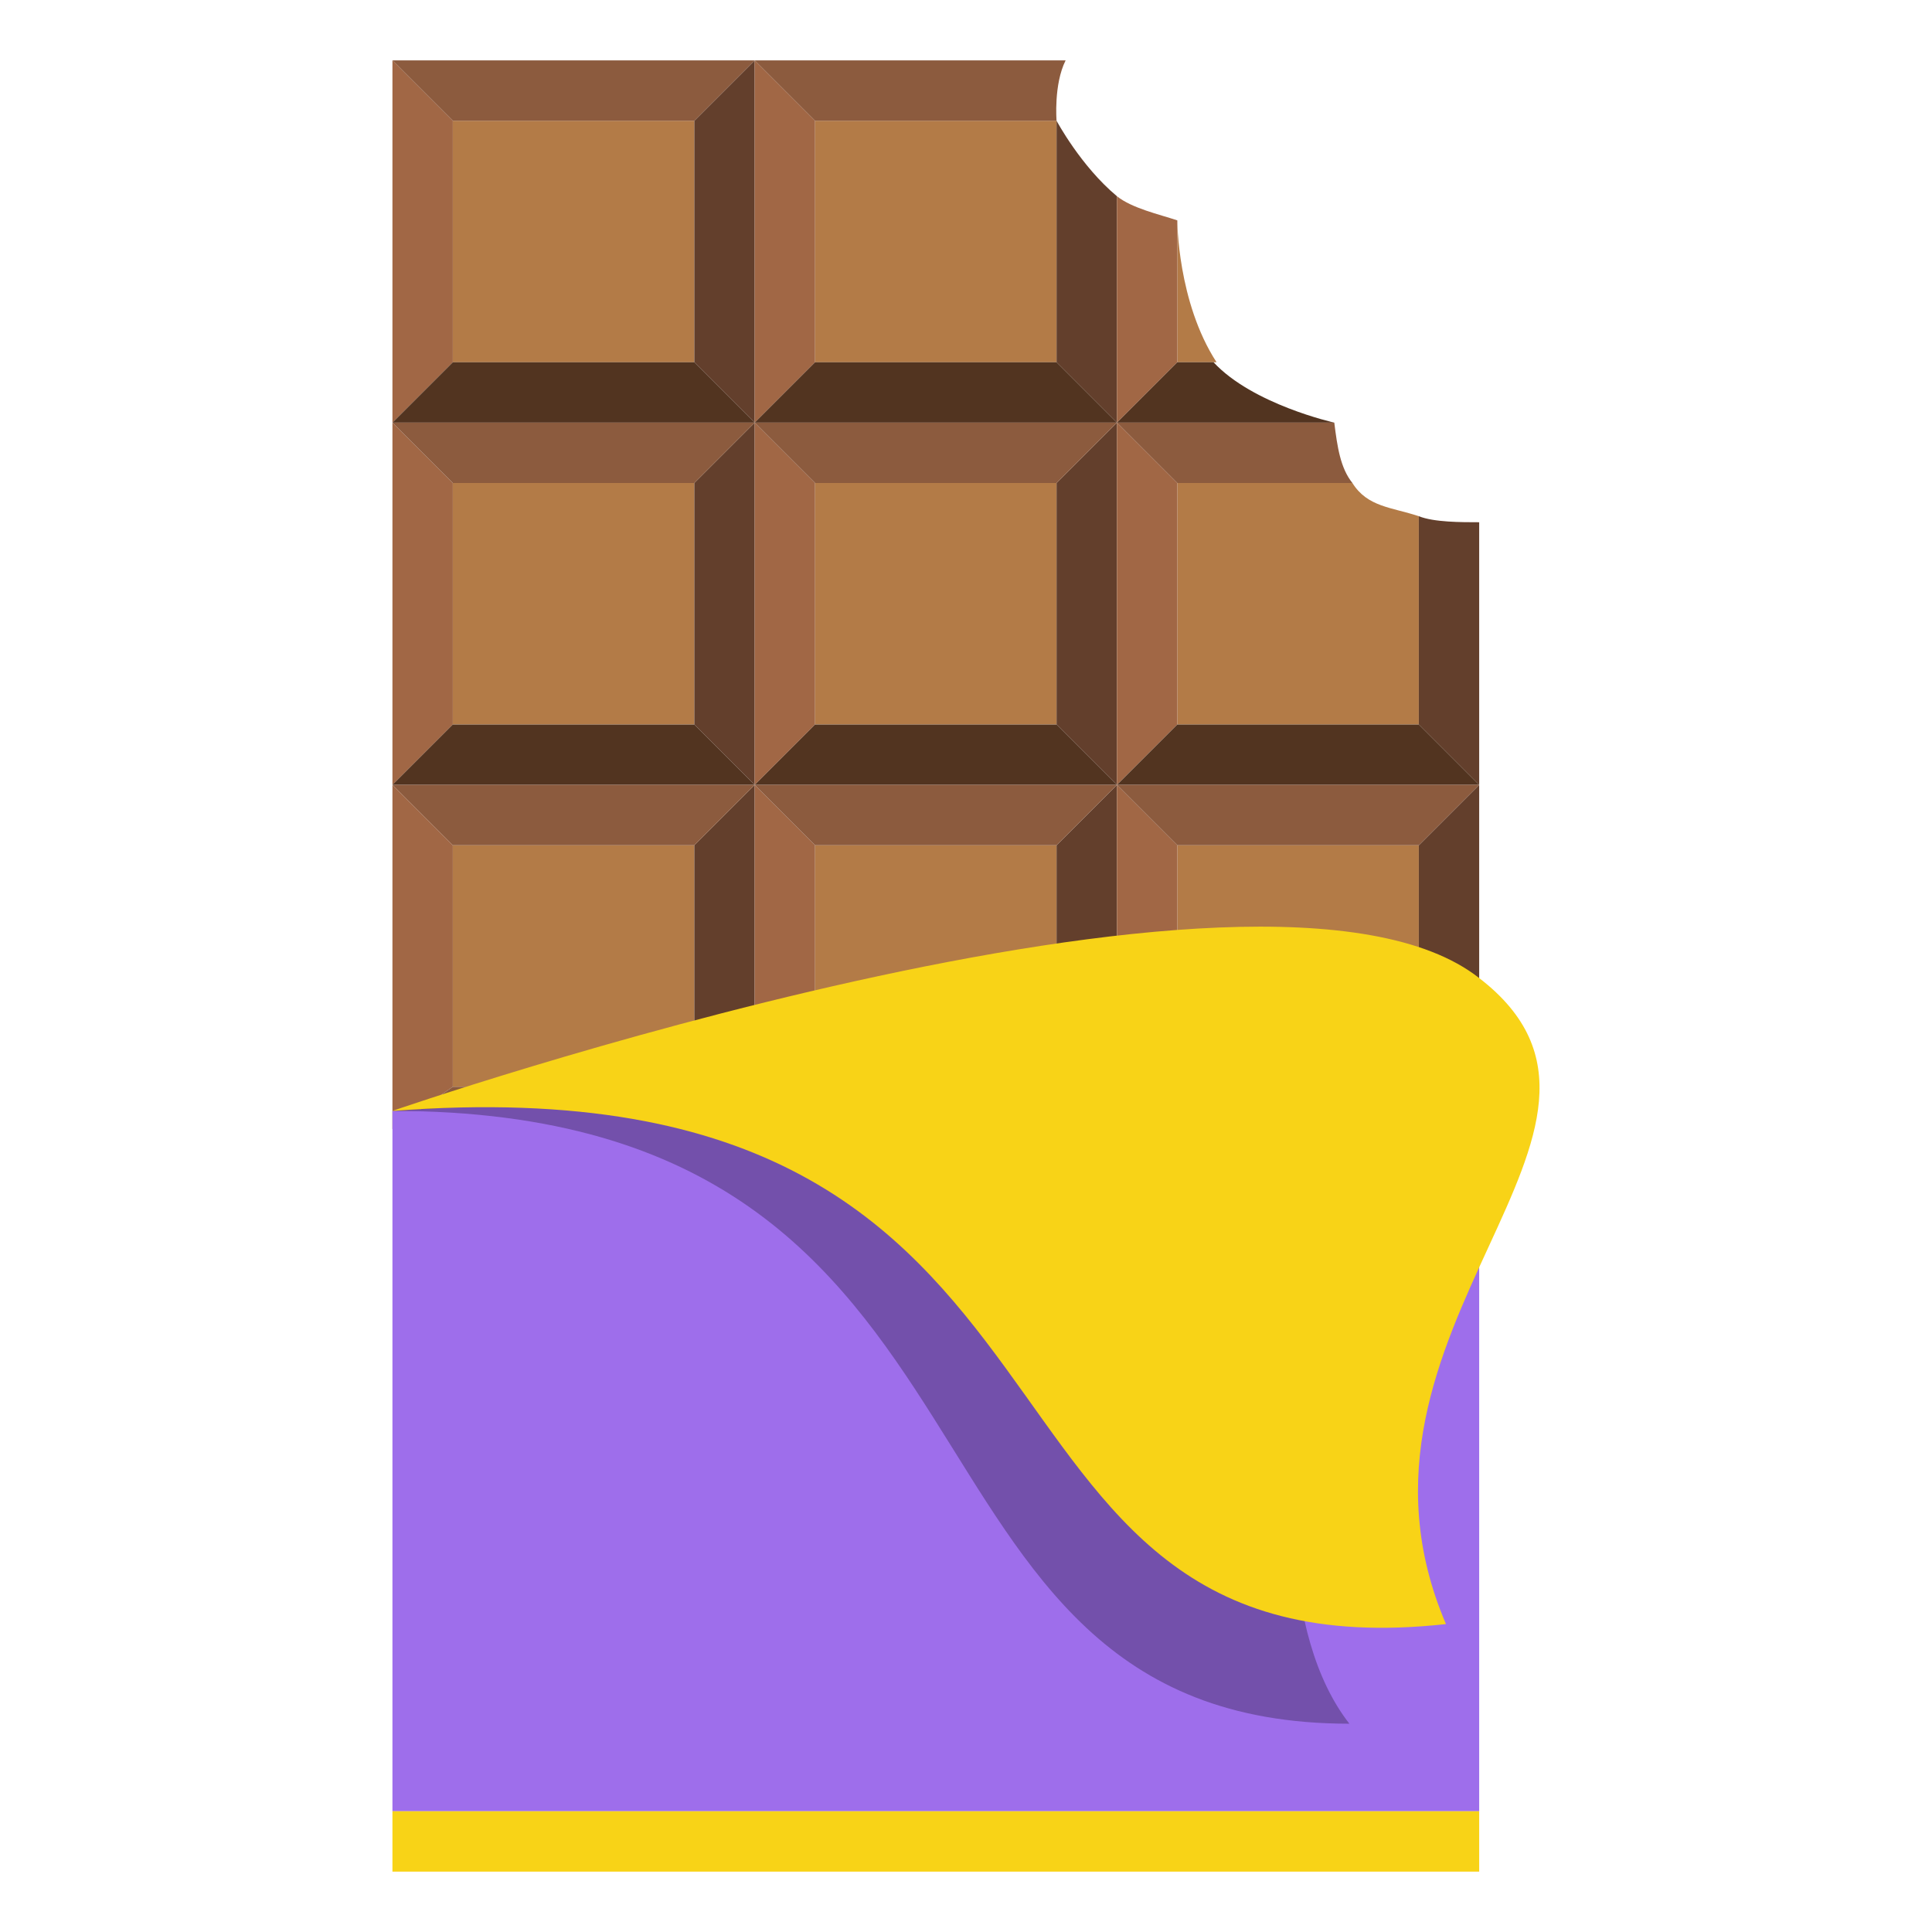
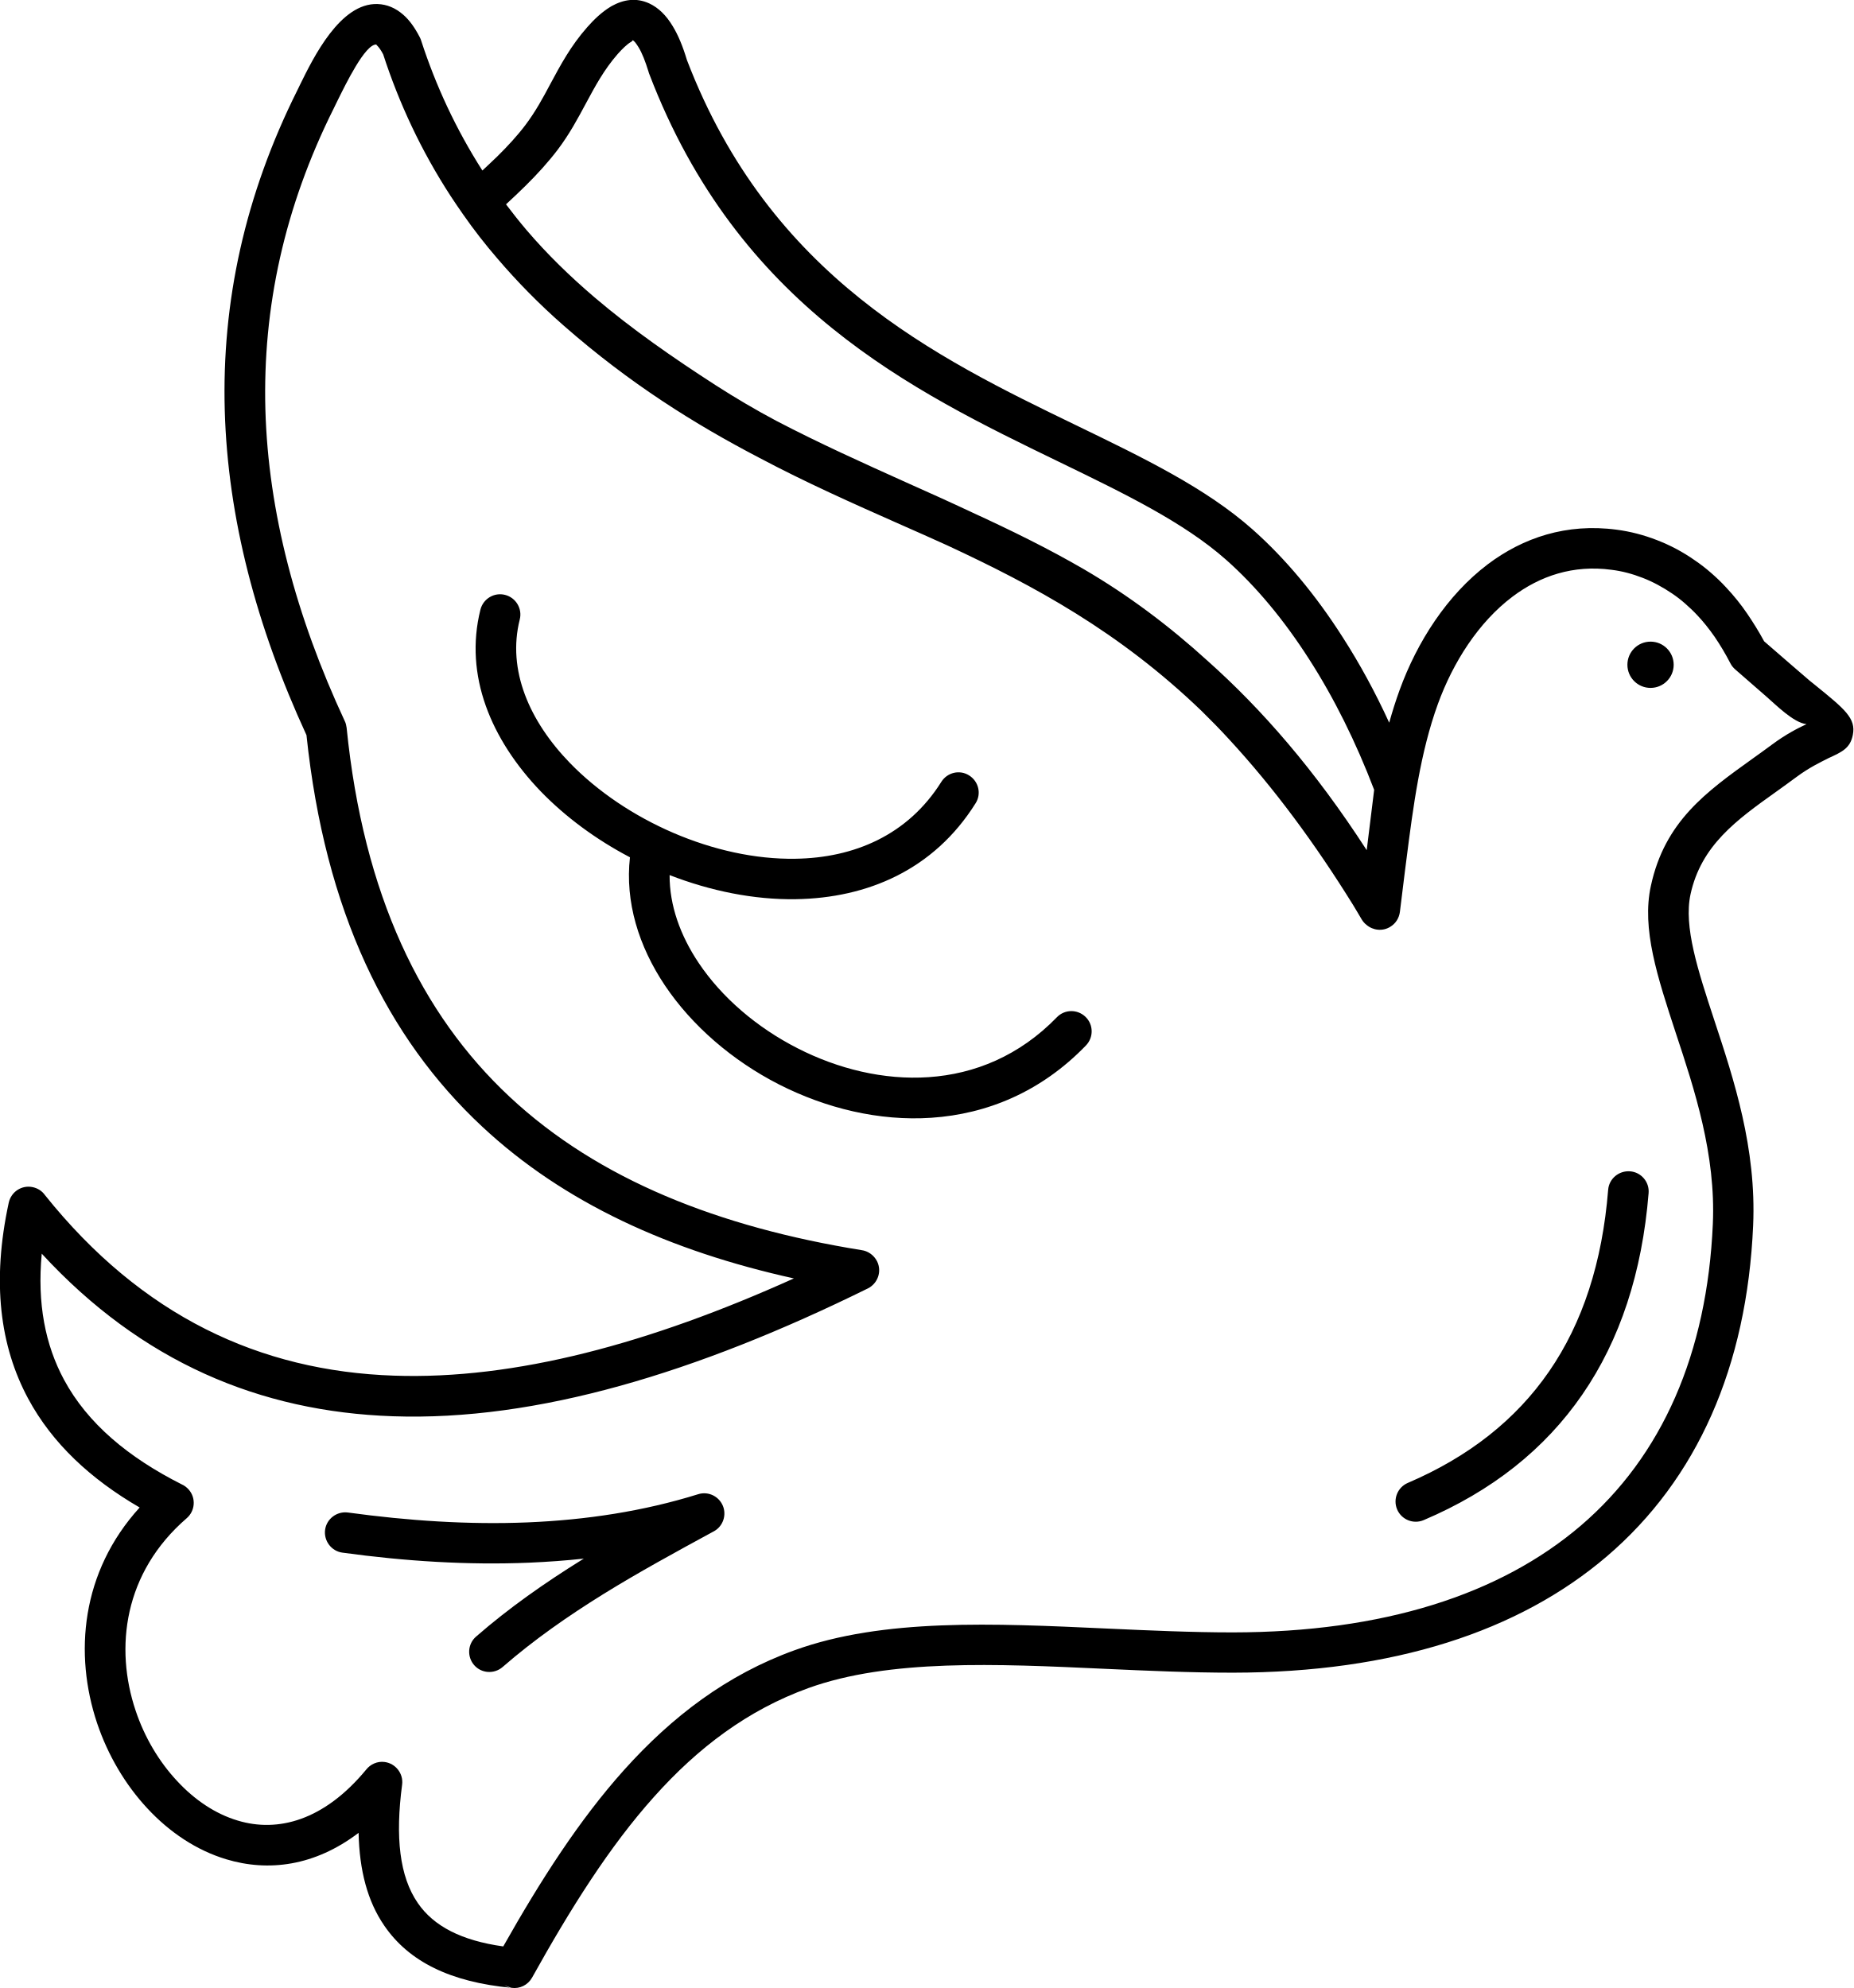
- <svg xmlns="http://www.w3.org/2000/svg" width="800px" height="800px" viewBox="0 0 64 64" aria-hidden="true" role="img" class="iconify iconify--emojione" preserveAspectRatio="xMidYMid meet">
-   <path fill="#b37b47" d="M15 4h8v8h-8z">
- 
- </path>
-   <path fill="#a16745" d="M15 4l-2-2v12l2-2z">
- 
- </path>
-   <path fill="#633f2c" d="M23 12l2 2V2l-2 2z">
- 
- </path>
-   <path fill="#8c5b3e" d="M23 4l2-2H13l2 2z">
- 
- </path>
-   <path fill="#523420" d="M23 12h-8l-2 2h12z">
- 
- </path>
-   <path fill="#b37b47" d="M27 4h8v8h-8z">
- 
- </path>
-   <path fill="#a16745" d="M27 12V4l-2-2v12z">
- 
- </path>
-   <path d="M37 14V6.5c-1.2-1-2-2.5-2-2.5v8l2 2" fill="#633f2c">
- 
- </path>
-   <path d="M35 4s-.1-1.2.3-2H25l2 2h8" fill="#8c5b3e">
- 
- </path>
-   <path fill="#523420" d="M35 12h-8l-2 2h12z">
- 
- </path>
-   <path d="M39 7.3V12h1.3C39 10 39 7.3 39 7.3z" fill="#b37b47">
- 
- </path>
-   <path d="M39 7.3c-.6-.2-1.5-.4-2-.8V14l2-2V7.3" fill="#a16745">
- 
- </path>
-   <path d="M37 14h7.2s-2.7-.6-4-2H39l-2 2" fill="#523420">
- 
- </path>
-   <path fill="#b37b47" d="M15 16h8v8h-8z">
- 
- </path>
-   <path fill="#a16745" d="M15 16l-2-2v12l2-2z">
- 
- </path>
-   <path fill="#633f2c" d="M23 16v8l2 2V14z">
- 
- </path>
-   <path fill="#8c5b3e" d="M23 16l2-2H13l2 2z">
- 
- </path>
-   <path fill="#523420" d="M23 24h-8l-2 2h12z">
- 
- </path>
-   <path fill="#b37b47" d="M27 16h8v8h-8z">
- 
- </path>
-   <path fill="#a16745" d="M27 16l-2-2v12l2-2z">
- 
- </path>
-   <path fill="#633f2c" d="M35 16v8l2 2V14z">
- 
- </path>
-   <path fill="#8c5b3e" d="M35 16l2-2H25l2 2z">
- 
- </path>
-   <path fill="#523420" d="M27 24l-2 2h12l-2-2z">
- 
- </path>
-   <path d="M44.8 16H39v8h8v-6.9c-.9-.3-1.7-.3-2.2-1.1" fill="#b37b47">
- 
- </path>
-   <path fill="#a16745" d="M37 14v12l2-2v-8z">
- 
- </path>
-   <path d="M47 17.1V24l2 2v-8.7c-.6 0-1.5 0-2-.2" fill="#633f2c">
- 
- </path>
-   <path d="M39 16h5.8c-.4-.5-.5-1.2-.6-2H37l2 2" fill="#8c5b3e">
- 
- </path>
-   <path fill="#523420" d="M39 24l-2 2h12l-2-2z">
- 
- </path>
-   <path fill="#b37b47" d="M15 28h8v8h-8z">
- 
- </path>
-   <path fill="#a16745" d="M15 28l-2-2v11.4l2-1.4z">
- 
- </path>
-   <path fill="#633f2c" d="M23 28v8h2V26z">
- 
- </path>
-   <g fill="#8c5b3e">
-     <path d="M23 28l2-2H13l2 2z">
- 
- </path>
-     <path d="M23 36h-8l-2 1.4z">
- 
- </path>
-   </g>
-   <path fill="#b37b47" d="M27 28h8v8h-8z">
- 
- </path>
-   <path fill="#a16745" d="M27 28l-2-2v10h2z">
- 
- </path>
-   <path fill="#633f2c" d="M35 36h2V26l-2 2z">
- 
- </path>
-   <path fill="#8c5b3e" d="M27 28h8l2-2H25z">
- 
- </path>
-   <path fill="#b37b47" d="M39 28h8v8h-8z">
- 
- </path>
-   <path fill="#a16745" d="M39 36v-8l-2-2v10z">
- 
- </path>
-   <path fill="#633f2c" d="M47 36h2V26l-2 2z">
- 
- </path>
-   <path fill="#8c5b3e" d="M39 28h8l2-2H37z">
- 
- </path>
-   <path fill="#9e6eeb" d="M13 36.8h36V60H13z">
- 
- </path>
-   <path d="M45.4 34.9L13 36.8c21.6 0 15.6 20.3 31.7 20.3c-4.6-5.9.7-22.2.7-22.2" fill="#7350ab">
- 
- </path>
-   <g fill="#f8d317">
-     <path d="M49 32.4c-7.1-5.6-36 4.4-36 4.4c24.9-1.9 17.6 18.9 34.9 17c-4.2-9.8 7.6-16.4 1.1-21.4">
- 
- </path>
-     <path d="M13 60h36v2H13z">
- 
- </path>
+ <svg xmlns="http://www.w3.org/2000/svg" version="1.1" id="Layer_1" x="0px" y="0px" viewBox="0 0 114.56 122.88" style="enable-background:new 0 0 114.56 122.88" xml:space="preserve">
+   <style type="text/css">.st0{fill-rule:evenodd;clip-rule:evenodd;}</style>
+   <g>
+     <path class="st0" d="M102,39.66c0.79,0,1.43,0.64,1.43,1.43c0,0.79-0.64,1.43-1.43,1.43c-0.79,0-1.43-0.64-1.43-1.43 C100.57,40.3,101.21,39.66,102,39.66L102,39.66z M111,48.04c-0.44,0.33-0.84,0.61-1.24,0.9c-2.45,1.75-4.63,3.31-5.29,6.34 c-0.43,1.99,0.45,4.68,1.47,7.78c1.22,3.69,2.61,7.92,2.4,12.69c-0.38,8.72-3.46,15.68-9.04,20.45 c-5.44,4.65-13.21,7.18-23.11,7.19c-2.65,0-5.31-0.12-7.94-0.24c-6.71-0.31-13.29-0.61-18.29,1.19c-3.76,1.36-6.83,3.69-9.54,6.72 c-2.77,3.09-5.17,6.92-7.54,11.18c-0.26,0.46-0.76,0.7-1.26,0.63c-3.78-0.35-6.35-1.62-7.87-3.84c-1.04-1.51-1.54-3.42-1.59-5.74 c-2.71,2.06-5.58,2.42-8.19,1.63c-1.82-0.55-3.49-1.66-4.87-3.15c-1.35-1.45-2.43-3.27-3.1-5.26C4.57,102.24,5,97.17,8.63,93.18 c-3.03-1.76-5.4-3.96-6.89-6.73c-1.74-3.24-2.26-7.21-1.2-12.11c0.15-0.68,0.81-1.11,1.49-0.96c0.31,0.07,0.57,0.24,0.74,0.48 c6,7.5,13.3,10.89,21.58,11.17c7.48,0.26,15.8-1.99,24.71-6.01c-7.64-1.69-14.2-4.65-19.27-9.39c-5.88-5.49-9.71-13.3-10.85-24.19 c-3.11-6.75-4.86-13.44-5.05-20.06c-0.19-6.7,1.24-13.31,4.49-19.81c0.04-0.09,0.1-0.2,0.16-0.33c0.83-1.69,2.49-5.08,4.8-4.99 c0.57,0.02,1.1,0.24,1.58,0.66c0.38,0.33,0.71,0.79,1.02,1.39c0.04,0.07,0.07,0.15,0.09,0.22c0.9,2.77,2.14,5.45,3.78,8.02 c0.3-0.28,0.61-0.57,0.92-0.87c0.63-0.62,1.23-1.27,1.73-1.93c0.64-0.85,1.1-1.7,1.55-2.55c0.63-1.17,1.25-2.34,2.28-3.51 c0.43-0.49,0.91-0.94,1.42-1.25c0.03-0.02,0.05-0.03,0.08-0.05c0.74-0.41,1.52-0.54,2.33-0.17c0.56,0.26,1.05,0.73,1.46,1.42 c0.33,0.54,0.62,1.24,0.87,2.08c5.14,13.41,15.38,18.38,24.06,22.58c4.17,2.02,8,3.87,10.89,6.43c2.02,1.79,3.91,4.05,5.59,6.69 c1.04,1.62,2,3.38,2.86,5.26c0.19-0.68,0.4-1.35,0.64-2.01c1.09-3,2.94-5.88,5.45-7.78c2.19-1.65,4.87-2.55,7.96-2.14 c0.85,0.11,1.69,0.33,2.51,0.65c0.8,0.31,1.58,0.72,2.32,1.24c0.34,0.23,0.68,0.49,1.01,0.78c0.31,0.27,0.63,0.57,0.94,0.91 c0.46,0.49,0.9,1.03,1.3,1.62c0.36,0.53,0.71,1.09,1.04,1.7l1.73,1.5l1.08,0.93l0.36,0.29c1.81,1.47,2.52,2.04,2.31,3.07 c-0.16,0.82-0.67,1.05-1.5,1.43C112.53,47.1,111.82,47.43,111,48.04L111,48.04z M31.27,12.63c0.4,0.53,0.82,1.06,1.26,1.58 c1.28,1.5,2.69,2.87,4.2,4.16c2.31,1.97,4.86,3.74,7.51,5.45c1.23,0.79,2.47,1.52,3.73,2.19c2.68,1.4,5.35,2.6,7.99,3.79 c1.39,0.62,2.77,1.24,4.15,1.89c2.35,1.08,4.66,2.21,6.88,3.5c2.74,1.6,5.28,3.51,7.64,5.66c3.33,2.97,6.61,6.72,9.83,11.7 l0.46-3.73c-1.13-2.96-2.48-5.68-4.01-8.06c-1.56-2.44-3.29-4.52-5.14-6.16c-2.62-2.32-6.3-4.1-10.32-6.05 c-9.1-4.41-19.83-9.61-25.32-23.96c-0.02-0.05-0.04-0.1-0.05-0.15c-0.2-0.65-0.4-1.16-0.62-1.52c-0.15-0.24-0.26-0.39-0.36-0.43 c-0.03-0.01,0,0.04-0.07,0.08C39.02,2.58,39,2.59,38.98,2.6c-0.25,0.15-0.52,0.42-0.8,0.73c-0.85,0.97-1.4,2-1.96,3.04 c-0.51,0.95-1.02,1.91-1.76,2.89c-0.57,0.75-1.25,1.5-1.97,2.21C32.1,11.86,31.68,12.25,31.27,12.63L31.27,12.63z M108.31,46.89 c0.41-0.29,0.82-0.59,1.2-0.87c0.85-0.63,1.57-1,2.13-1.26c-0.8-0.08-1.91-1.21-2.5-1.72l-1.87-1.63c-0.13-0.11-0.25-0.24-0.33-0.4 c-0.31-0.6-0.64-1.15-0.98-1.65c-0.35-0.5-0.7-0.94-1.07-1.33c-0.23-0.25-0.49-0.49-0.76-0.73c-0.25-0.22-0.51-0.42-0.79-0.61 c-0.59-0.4-1.2-0.73-1.82-0.97c-0.64-0.25-1.28-0.42-1.93-0.5c-2.37-0.32-4.42,0.38-6.12,1.66c-2.1,1.58-3.67,4.05-4.61,6.63 c-1.09,3-1.53,6.35-1.95,9.65l-0.09,0.7l-0.31,2.51h0c-0.05,0.37-0.25,0.71-0.6,0.92c-0.47,0.29-1.06,0.22-1.46-0.12 c-0.12-0.09-0.22-0.21-0.3-0.34c-0.18-0.3-0.35-0.6-0.53-0.89c-2.33-3.76-4.87-7.22-7.69-10.27c-0.54-0.59-1.1-1.16-1.67-1.72 c-5.1-4.91-10.35-7.74-15.7-10.23c-0.99-0.45-1.98-0.89-2.98-1.33c-2.89-1.28-5.81-2.58-8.67-4.1c-3.97-2.07-7.99-4.58-12.07-8.16 c-1.52-1.33-2.88-2.72-4.11-4.16c-0.75-0.87-1.46-1.78-2.12-2.73c-0.26-0.37-0.51-0.74-0.76-1.12c-1.82-2.8-3.19-5.74-4.17-8.76 c-0.14-0.27-0.28-0.46-0.4-0.57c-0.03-0.03-0.01-0.04-0.02-0.04c-0.69-0.03-1.87,2.39-2.46,3.59c-0.06,0.12-0.12,0.24-0.17,0.35 c-3.06,6.12-4.4,12.33-4.23,18.63c0.18,6.32,1.88,12.75,4.91,19.26l0,0c0.06,0.12,0.09,0.26,0.11,0.4 c1.04,10.34,4.61,17.71,10.08,22.82c5.49,5.13,12.95,8.05,21.73,9.47c0.4,0.05,0.77,0.3,0.97,0.69c0.31,0.62,0.05,1.37-0.57,1.68 c-10.57,5.21-20.47,8.21-29.35,7.9c-8.22-0.28-15.54-3.36-21.7-10.05c-0.29,3.08,0.22,5.64,1.37,7.78 c1.46,2.72,3.99,4.82,7.28,6.48c0.16,0.07,0.31,0.18,0.44,0.33c0.45,0.52,0.39,1.31-0.13,1.76c-3.9,3.37-4.46,8.02-3.16,11.89 c0.55,1.65,1.44,3.15,2.56,4.35c1.08,1.17,2.37,2.04,3.75,2.45c2.47,0.75,5.33,0.01,7.94-3.15c0.26-0.33,0.69-0.53,1.14-0.47 c0.68,0.09,1.17,0.72,1.08,1.4c-0.43,3.25-0.16,5.68,0.97,7.32c0.99,1.44,2.71,2.32,5.28,2.68c2.32-4.11,4.7-7.82,7.46-10.9 c2.98-3.32,6.37-5.9,10.55-7.41c5.47-1.98,12.29-1.66,19.25-1.34c2.63,0.12,5.29,0.24,7.83,0.24c9.28-0.01,16.5-2.33,21.49-6.59 c5.04-4.31,7.82-10.66,8.17-18.66c0.19-4.29-1.13-8.3-2.29-11.8c-1.13-3.45-2.12-6.44-1.54-9.09 C102.88,50.77,105.44,48.95,108.31,46.89L108.31,46.89z M31.61,122.87c-0.15-0.02-0.3-0.07-0.44-0.15L31.61,122.87L31.61,122.87z M99.38,73.55c0.05-0.69,0.66-1.2,1.35-1.15c0.69,0.05,1.21,0.66,1.15,1.35c-0.4,4.92-1.77,9.07-4.09,12.44 c-2.33,3.39-5.6,5.98-9.81,7.77c-0.64,0.27-1.37-0.03-1.64-0.66c-0.27-0.64,0.03-1.37,0.66-1.64c3.76-1.61,6.67-3.9,8.73-6.89 C97.8,81.77,99.02,78.03,99.38,73.55L99.38,73.55z M29.69,37.68c0.17-0.67,0.85-1.08,1.52-0.91c0.67,0.17,1.08,0.85,0.91,1.52 c-0.79,3.13,0.6,6.29,3.1,8.87c1.72,1.77,3.95,3.27,6.39,4.32c2.44,1.05,5.06,1.64,7.54,1.6c3.61-0.05,6.95-1.45,9.02-4.75 c0.37-0.59,1.14-0.77,1.72-0.4c0.59,0.37,0.77,1.14,0.4,1.72c-2.58,4.12-6.69,5.86-11.11,5.93c-2.59,0.04-5.28-0.51-7.8-1.49 c-0.01,1.87,0.66,3.73,1.79,5.42c1.43,2.14,3.6,4,6.11,5.28c2.5,1.28,5.34,1.98,8.11,1.79c2.83-0.19,5.61-1.32,7.92-3.7 c0.48-0.5,1.27-0.51,1.77-0.03c0.5,0.48,0.51,1.27,0.03,1.77c-2.78,2.88-6.13,4.24-9.55,4.47c-3.24,0.22-6.53-0.59-9.42-2.06 c-2.88-1.47-5.38-3.63-7.05-6.12c-1.62-2.42-2.47-5.16-2.16-7.92c-2.08-1.09-3.97-2.48-5.52-4.08 C30.35,45.72,28.67,41.75,29.69,37.68L29.69,37.68z M21.16,95.97c-0.68-0.09-1.16-0.73-1.07-1.41c0.09-0.68,0.73-1.16,1.41-1.07 c3.73,0.51,7.46,0.76,11.11,0.61c3.62-0.15,7.16-0.69,10.53-1.74c0.66-0.21,1.36,0.16,1.57,0.82c0.18,0.59-0.09,1.22-0.63,1.49 c-2.3,1.25-4.61,2.51-6.79,3.86c-2.19,1.36-4.3,2.83-6.23,4.51c-0.52,0.45-1.31,0.4-1.76-0.12c-0.45-0.52-0.4-1.31,0.12-1.76 c2.04-1.78,4.26-3.33,6.56-4.76l0.1-0.06c-1.11,0.12-2.23,0.2-3.36,0.25C28.91,96.75,25.02,96.5,21.16,95.97L21.16,95.97z" />
  </g>
</svg>
